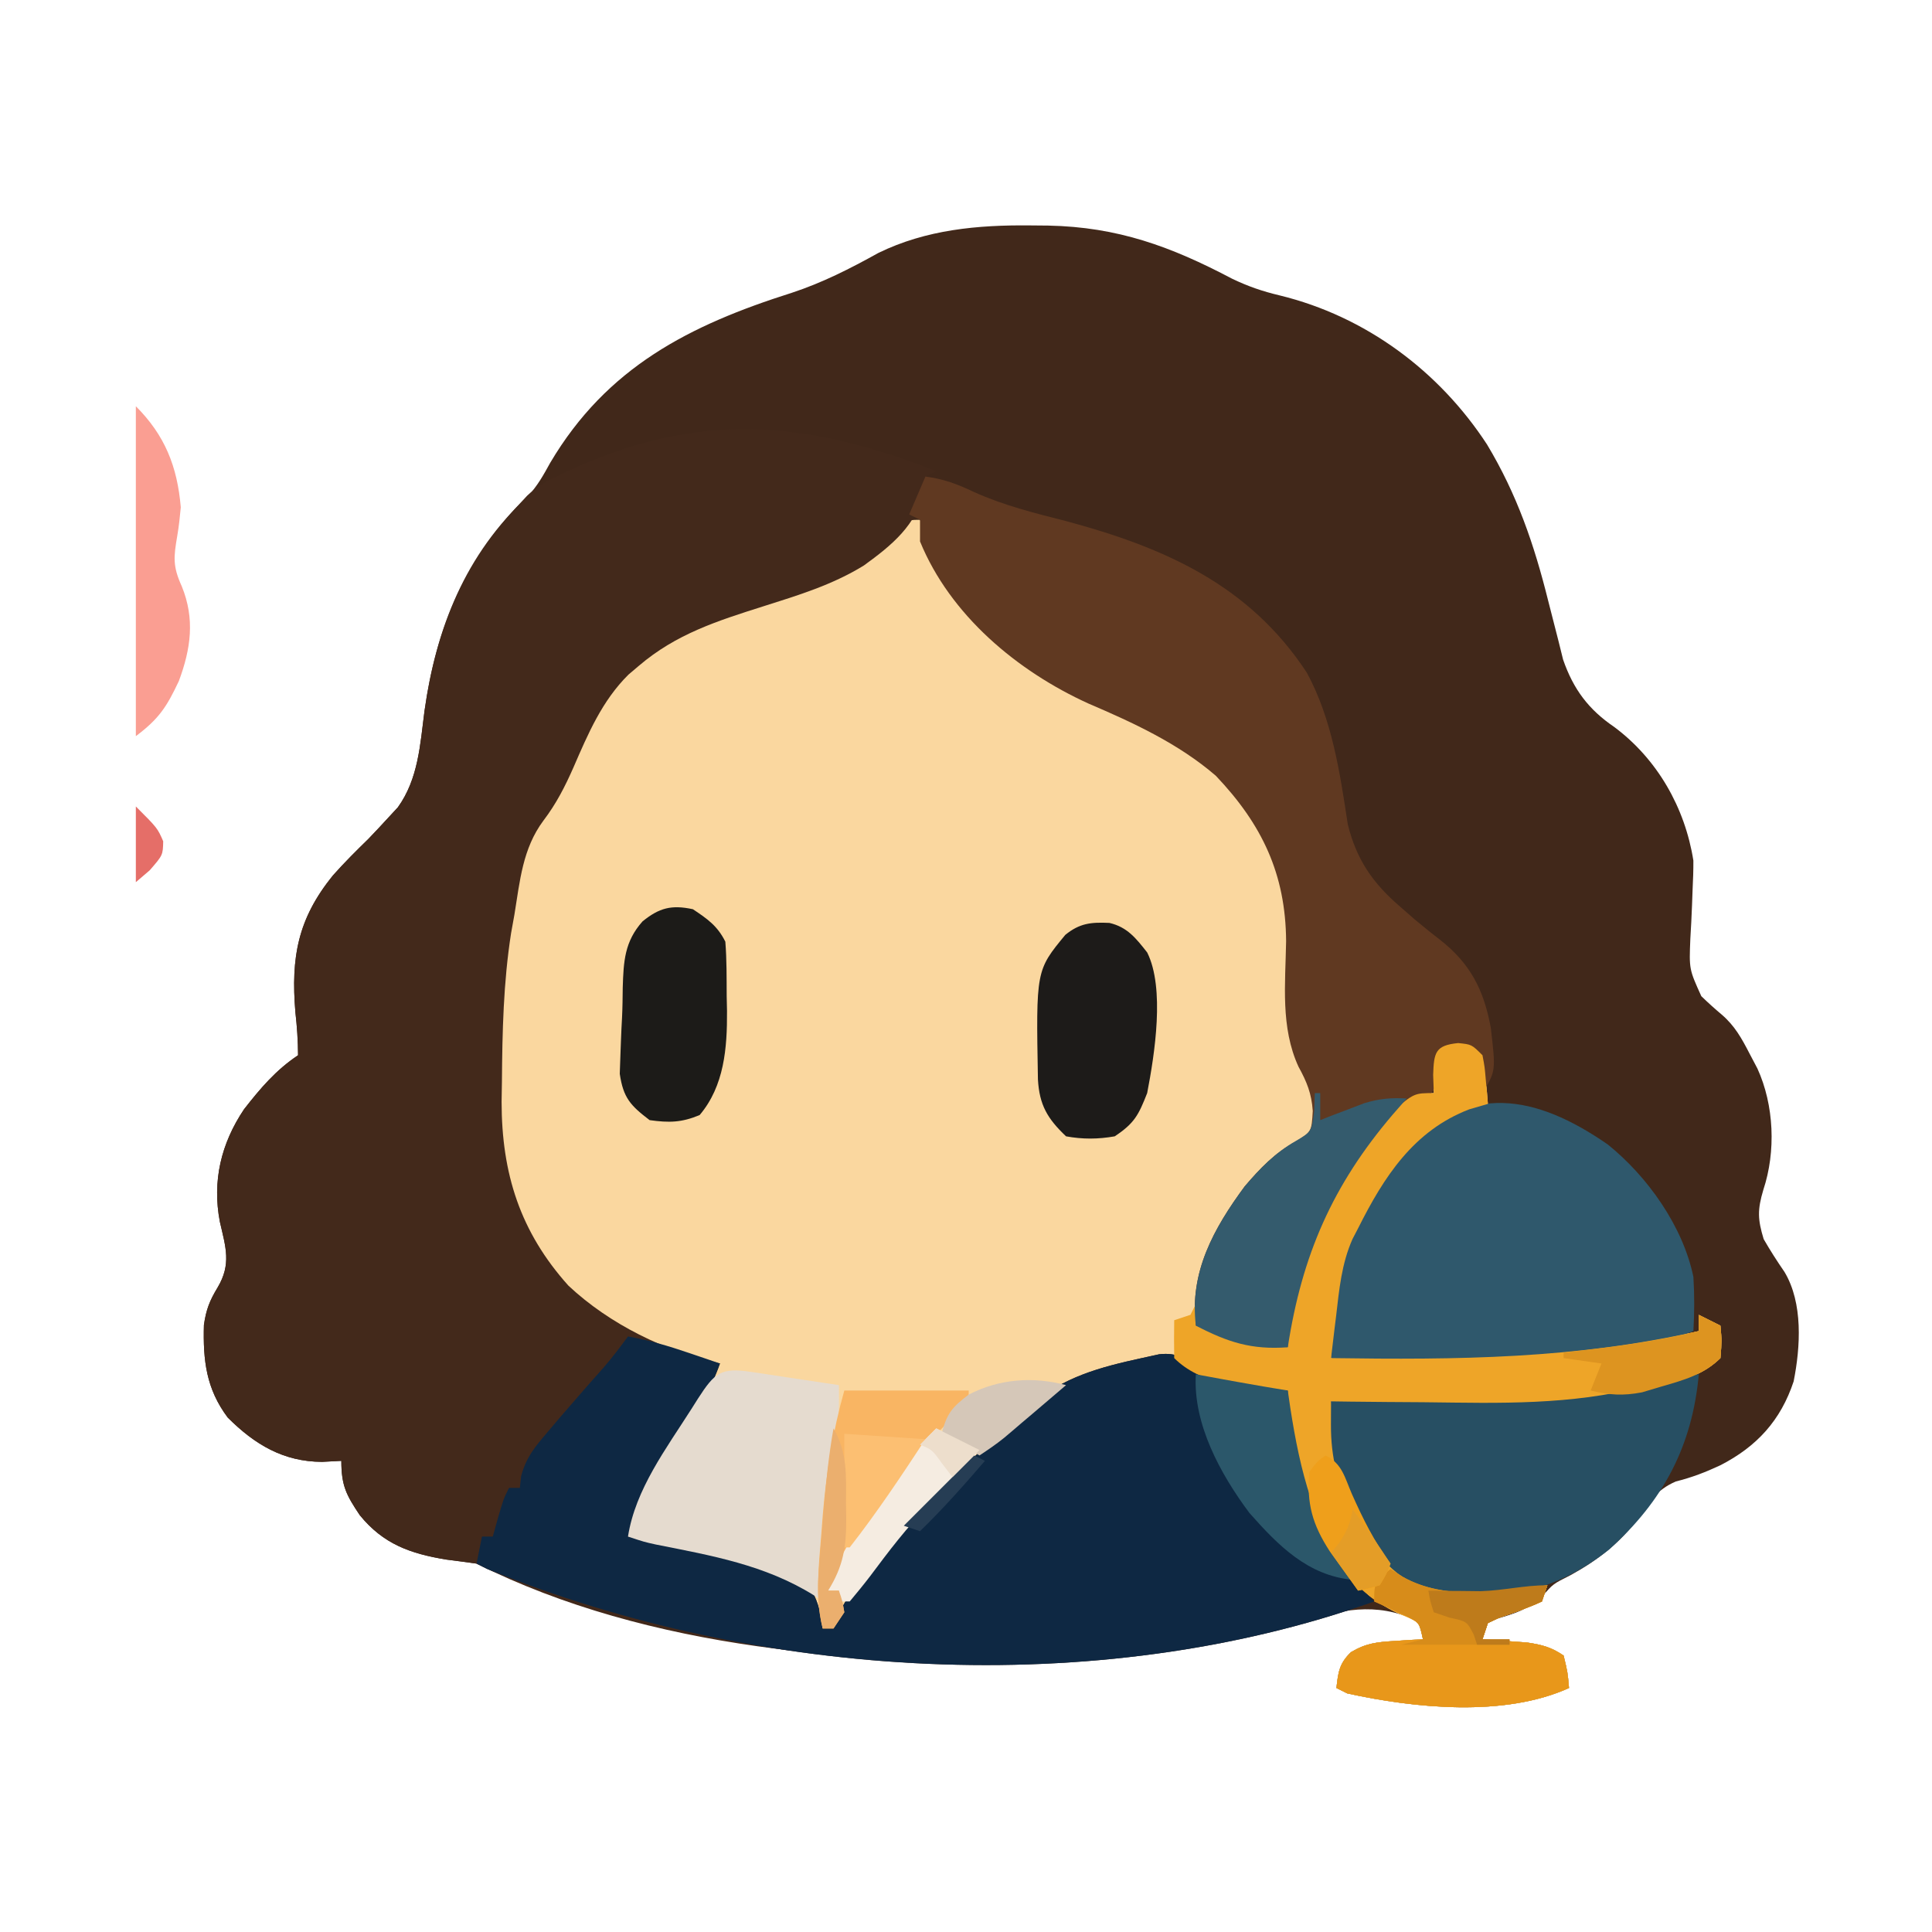
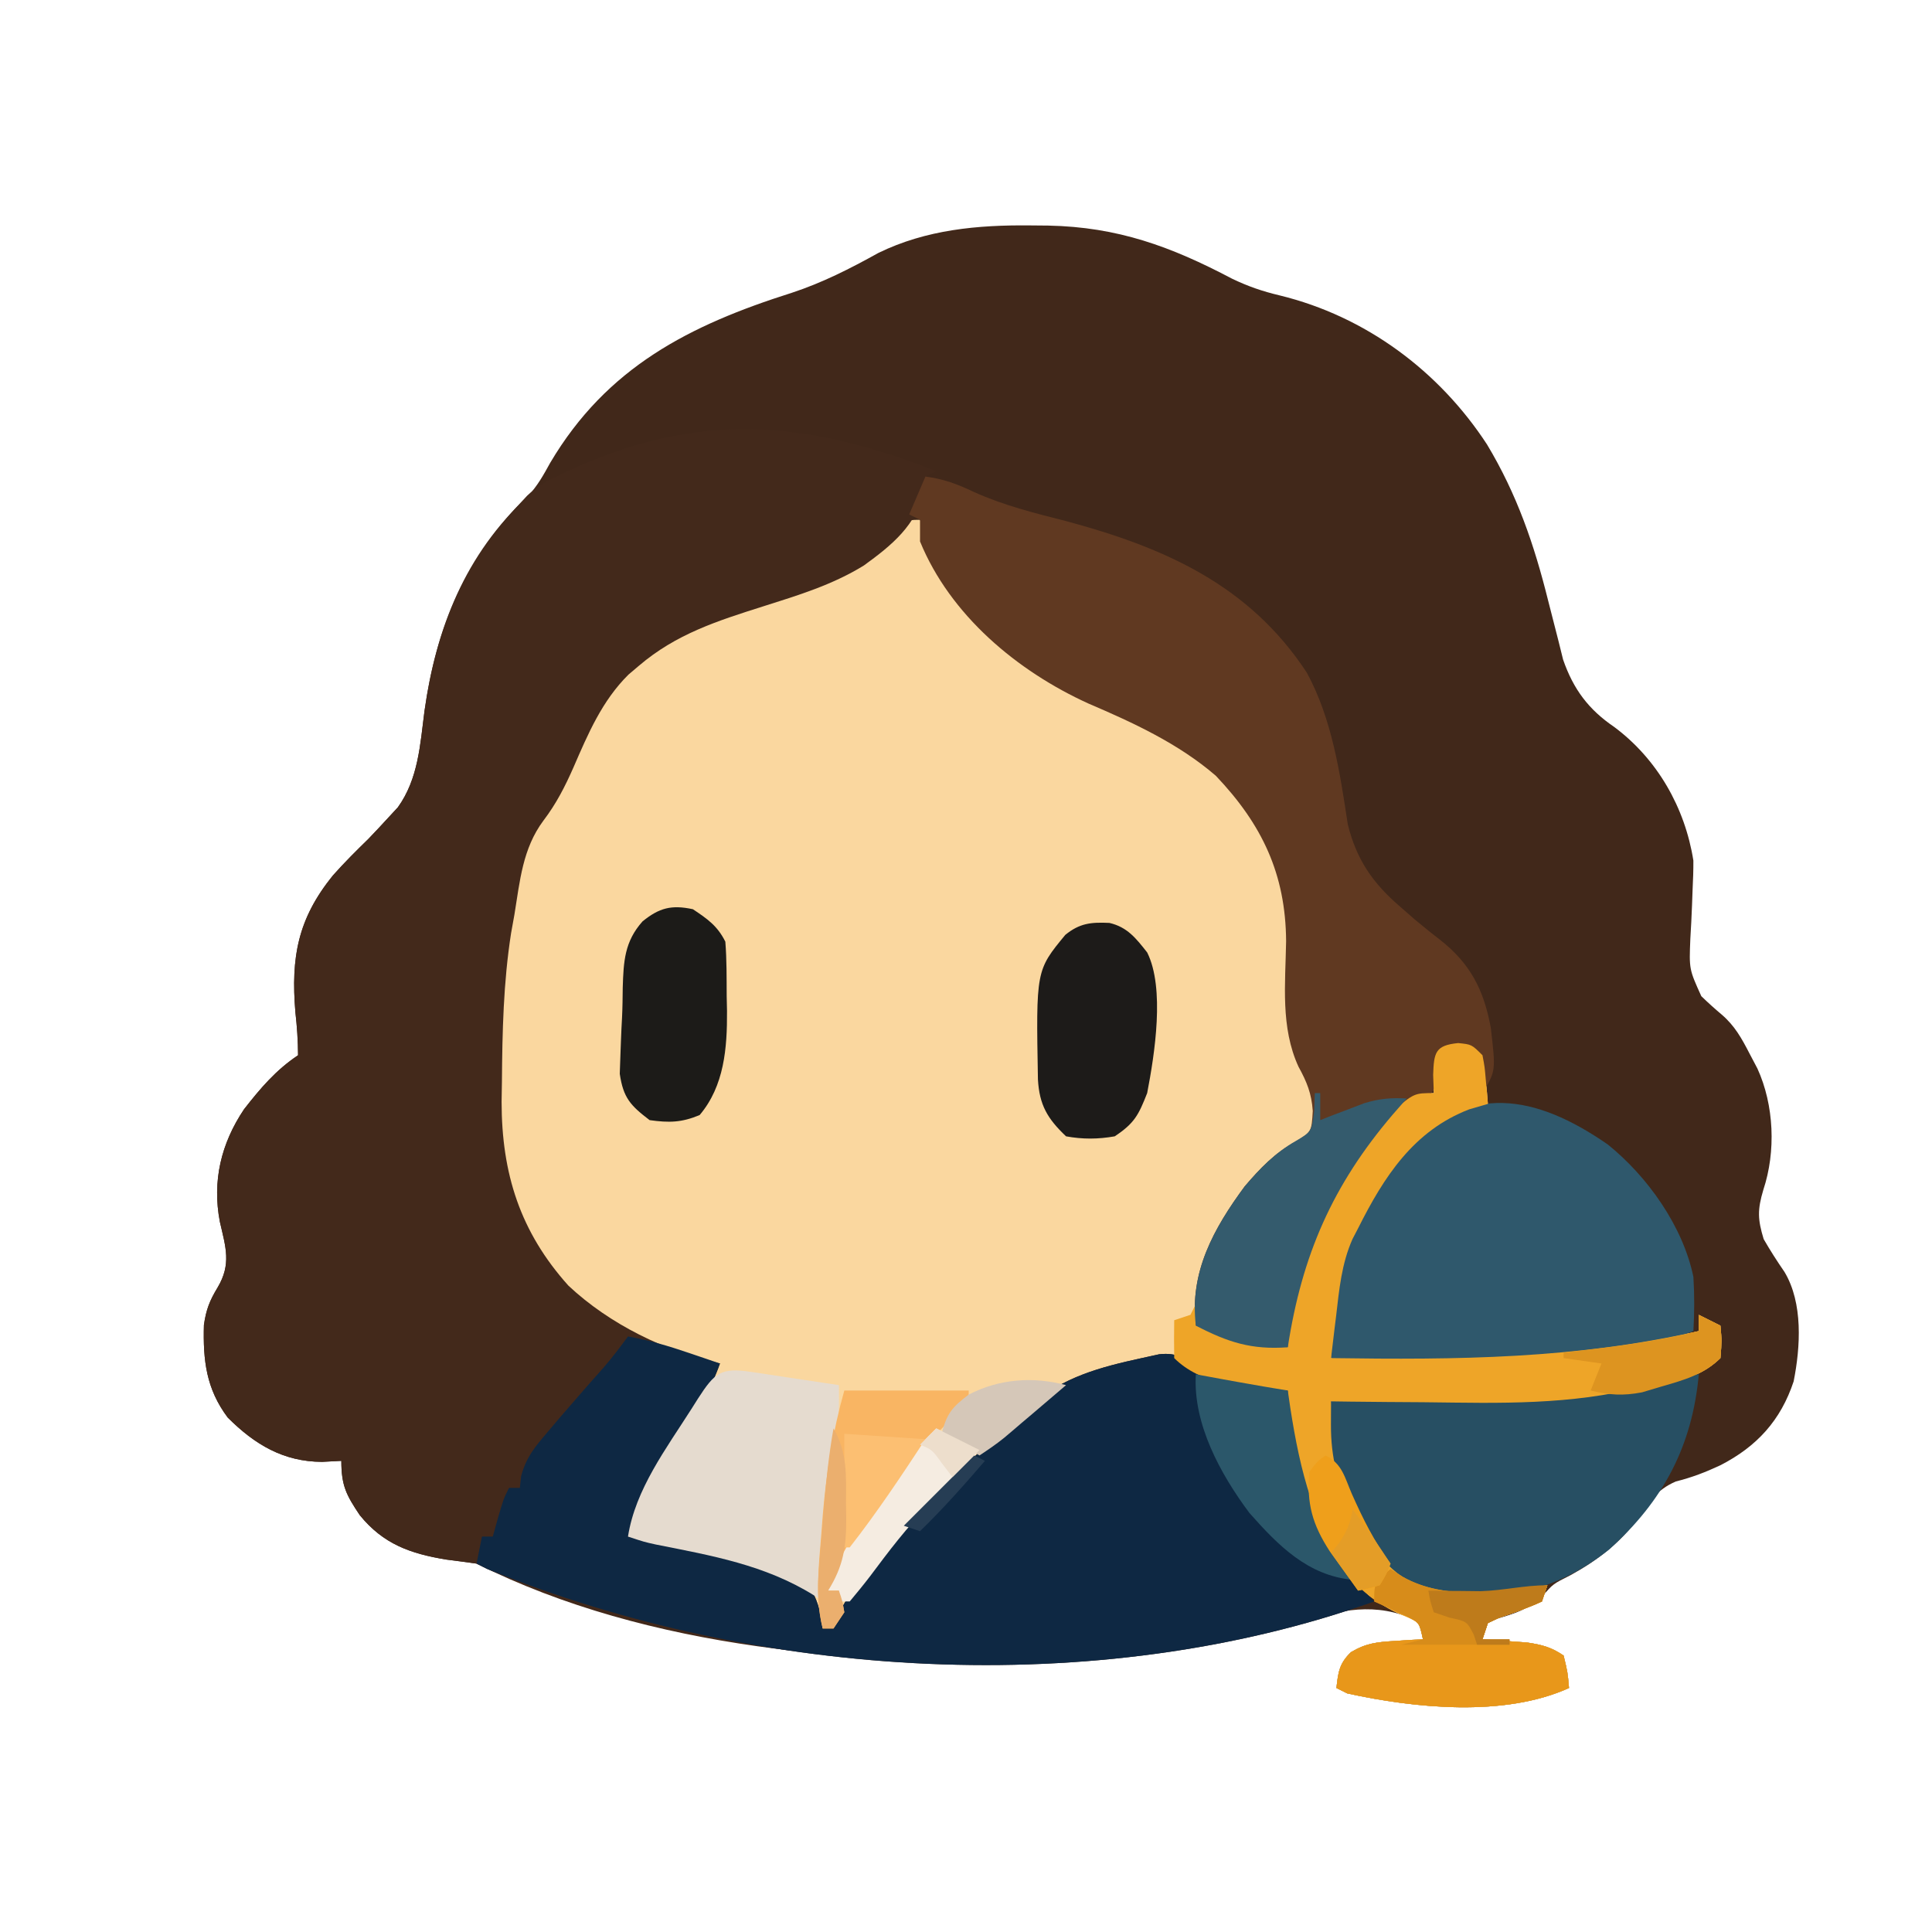
<svg xmlns="http://www.w3.org/2000/svg" width="256" height="256" viewBox="0 0 256 256" fill="none">
  <g class="bot-body">
    <g transform="translate(18 30.1824) scale(0.716612)">
      <path d="M0 0 C1.09 0.01 2.19 0.02 3.32 0.03 C16.19 0.29 25.99 3.88 37.32 9.85 C40.3 11.28 42.93 12.18 46.12 12.94 C62 16.81 75.59 26.89 84.48 40.53 C90 49.73 93.16 58.93 95.75 69.31 C96.39 71.85 97.04 74.39 97.7 76.93 C97.97 78.04 98.25 79.14 98.53 80.28 C100.43 85.76 103.23 89.51 108 92.75 C115.95 98.68 121.07 107.64 122.62 117.44 C122.63 119.2 122.57 120.96 122.48 122.71 C122.44 123.7 122.41 124.69 122.37 125.71 C122.29 127.77 122.19 129.83 122.06 131.89 C121.83 137.53 121.83 137.53 124.09 142.52 C125.31 143.7 126.57 144.84 127.87 145.93 C130.27 147.99 131.56 150.33 133 153.12 C133.72 154.49 133.72 154.49 134.46 155.89 C137.55 162.65 137.91 171.24 135.56 178.31 C134.46 182 134.5 183.77 135.62 187.44 C136.82 189.53 138.1 191.52 139.47 193.51 C142.92 199.27 142.43 207.37 141.16 213.75 C138.76 220.98 134.35 225.79 127.62 229.25 C124.83 230.55 122.38 231.5 119.38 232.25 C115.72 233.83 114.42 236.13 112.19 239.34 C108.9 243.75 104.73 246.92 99.94 249.56 C96.65 251.21 96.65 251.21 94.69 253.5 C92.12 255.91 89.67 256.63 86.33 257.63 C85.49 258.03 85.49 258.03 84.62 258.44 C84.29 259.43 83.97 260.42 83.62 261.44 C84.37 261.49 85.12 261.54 85.89 261.59 C86.88 261.66 87.86 261.74 88.88 261.81 C89.85 261.88 90.82 261.95 91.83 262.02 C94.57 262.43 96.35 262.88 98.62 264.44 C99.38 267.56 99.38 267.56 99.62 270.44 C87.69 275.85 71.12 274.19 58.62 271.44 C57.97 271.11 57.31 270.78 56.62 270.44 C56.94 267.51 57.15 265.89 59.31 263.81 C62.11 262.15 64.14 261.94 67.38 261.75 C68.85 261.65 68.85 261.65 70.36 261.55 C71.11 261.51 71.85 261.48 72.62 261.44 C71.96 258.43 71.96 258.43 70.06 257.38 C62.4 254.38 56.12 256.47 48.44 258.62 C34.72 262.33 21.46 264.65 7.25 265.12 C6.13 265.16 5.02 265.2 3.87 265.24 C-31.32 266.25 -70.36 263.44 -102.38 247.44 C-104.25 247.17 -106.12 246.93 -108 246.69 C-114.67 245.58 -119.63 243.82 -123.97 238.47 C-126.46 234.76 -127.38 233.04 -127.38 228.44 C-128.55 228.5 -129.73 228.56 -130.94 228.62 C-138.09 228.6 -143.39 225.42 -148.38 220.44 C-152.37 215.12 -152.97 209.86 -152.79 203.32 C-152.38 200.45 -151.73 198.82 -150.25 196.38 C-147.69 192.06 -148.75 188.95 -149.84 184.24 C-151.28 176.7 -149.61 169.76 -145.38 163.44 C-142.35 159.56 -139.48 156.17 -135.38 153.44 C-135.4 150.69 -135.57 148.15 -135.88 145.44 C-136.71 135.34 -135.44 128.2 -128.91 120.17 C-126.83 117.82 -124.62 115.63 -122.38 113.44 C-121.13 112.14 -119.9 110.83 -118.69 109.5 C-117.82 108.56 -117.82 108.56 -116.93 107.6 C-113.14 102.32 -112.81 96.01 -112 89.75 C-109.83 74.36 -104.47 60.83 -92.86 50.03 C-91.09 48.13 -90 46.15 -88.75 43.88 C-78.28 26.21 -63.02 18.46 -44.09 12.46 C-38.41 10.59 -33.3 7.99 -28.08 5.09 C-19.24 0.77 -9.7 -0.1 0 0 Z " fill="#41281A" transform="translate(165.375,-0.4375)" />
      <path d="M0 0 C0.21 0.62 0.42 1.23 0.63 1.87 C6.02 16.69 17.03 26.27 31 33 C32.16 33.5 33.31 33.99 34.5 34.5 C47.3 39.99 58.28 47.47 65 60 C65.54 60.95 66.08 61.9 66.63 62.88 C69.49 69.71 68.44 77.98 68.44 85.24 C68.54 91.91 68.84 97.22 72.06 103.15 C73.39 105.77 73.92 108.11 73.78 111.04 C72.31 114.74 68.81 116.6 65.68 118.87 C57.9 125.05 52.39 135.22 51.25 145.06 C51.17 146.36 51.09 147.66 51 149 C56.69 151.1 61.95 152.45 68 153 C68.03 152.36 68.05 151.71 68.08 151.05 C69.1 134.81 75.36 120.74 87.24 109.49 C91.37 106 91.37 106 95 106 C94.96 104.89 94.92 103.77 94.88 102.62 C95 99 95 99 97 97 C99.5 96.75 99.5 96.75 102 97 C104.4 99.4 104.34 100.33 104.62 103.62 C104.7 104.44 104.77 105.26 104.85 106.1 C104.93 107.04 104.93 107.04 105 108 C103.3 108.5 103.3 108.5 101.56 109 C91.26 112.95 85.77 121.49 81 131 C80.49 131.98 80.49 131.98 79.97 132.98 C77.94 137.55 77.5 142.35 76.93 147.27 C76.79 148.38 76.79 148.38 76.65 149.52 C76.43 151.35 76.22 153.17 76 155 C99.3 155.34 121.18 155.16 144 150 C144 149.01 144 148.02 144 147 C145.32 147.66 146.64 148.32 148 149 C148.25 151.81 148.25 151.81 148 155 C144.94 157.99 141.56 158.93 137.5 160.06 C136.38 160.38 135.25 160.7 134.09 161.04 C132.73 161.37 131.37 161.69 130 162 C129.19 162.18 128.38 162.37 127.54 162.56 C118.73 164.3 110.02 164.27 101.08 164.21 C98.48 164.19 95.88 164.19 93.27 164.19 C91.61 164.18 89.95 164.17 88.28 164.17 C87.51 164.17 86.74 164.17 85.94 164.16 C82.46 164.13 79.35 163.93 76 163 C77.07 175.44 80.25 187.22 90 195.75 C97.24 200.28 107.98 198.05 116 197 C115.67 197.99 115.34 198.98 115 200 C112.47 201.19 109.89 202.04 107.25 202.94 C106.51 203.29 105.76 203.64 105 204 C104.67 204.99 104.34 205.98 104 207 C105.12 207.07 105.12 207.07 106.27 207.15 C107.25 207.22 108.24 207.3 109.25 207.38 C110.22 207.44 111.2 207.51 112.2 207.59 C114.94 207.99 116.72 208.44 119 210 C119.75 213.12 119.75 213.12 120 216 C108.06 221.42 91.5 219.75 79 217 C78.34 216.67 77.68 216.34 77 216 C77.32 213.07 77.53 211.46 79.69 209.38 C82.49 207.71 84.51 207.51 87.75 207.31 C89.23 207.21 89.23 207.21 90.73 207.11 C91.86 207.06 91.86 207.06 93 207 C92.35 203.96 92.35 203.96 90.33 203.01 C89.64 202.72 88.96 202.43 88.25 202.12 C79.18 197.84 74.56 189.98 71.25 180.88 C68.86 173.95 67.88 168.27 68 161 C67.31 160.97 66.62 160.95 65.91 160.92 C59.96 160.56 55.3 159.65 49.97 156.94 C47.13 155.59 45.09 154.76 41.96 155.45 C41.25 155.72 40.54 155.98 39.81 156.25 C35.21 157.95 35.21 157.95 32.8 158.55 C25.46 160.48 20.56 165.01 15 170 C14.2 170.71 14.2 170.71 13.39 171.43 C3.34 180.36 -5.73 189.58 -13.08 200.89 C-14.01 202.29 -15 203.65 -16 205 C-16.66 205 -17.32 205 -18 205 C-18.33 203.93 -18.66 202.86 -19 201.75 C-20.66 197.95 -22.81 196.68 -26.58 194.93 C-31.04 193.22 -35.65 192.28 -40.31 191.31 C-42.27 190.89 -44.22 190.47 -46.18 190.05 C-47.03 189.87 -47.89 189.69 -48.77 189.51 C-51 189 -51 189 -54 188 C-52.17 176.45 -43.18 165.73 -37 156 C-37.59 155.93 -38.19 155.85 -38.8 155.77 C-51.52 153.76 -61.76 146.62 -69.85 136.74 C-73.35 131.79 -75.38 126.81 -77 121 C-77.33 120.01 -77.66 119.02 -78 118 C-78.85 104.14 -78.49 90.01 -76.69 76.25 C-76.57 75.34 -76.45 74.43 -76.33 73.5 C-75.28 66.29 -73.83 58.83 -69.31 52.94 C-66.82 49.44 -64.92 45.89 -63.08 42.02 C-57.08 29.39 -57.08 29.39 -51 25 C-49.85 24.15 -49.85 24.15 -48.67 23.29 C-41.26 18.44 -33.52 16.2 -25.1 13.7 C-16.75 11.14 -9.5 7.66 -3.32 1.27 C-2 0 -2 0 0 0 Z " fill="#FAD79F" transform="translate(145,54)" />
      <path d="M0 0 C-0.66 0.33 -1.32 0.66 -2 1 C-2.08 1.87 -2.16 2.73 -2.25 3.62 C-3.66 9.99 -8.23 13.71 -13.38 17.44 C-19.22 21.04 -25.48 22.93 -32 25 C-40.51 27.7 -48.11 30.11 -55 36 C-55.63 36.53 -56.26 37.07 -56.91 37.62 C-61.79 42.45 -64.37 48.53 -67.07 54.75 C-68.65 58.34 -70.26 61.49 -72.64 64.62 C-76.49 69.79 -76.98 75.76 -78 82 C-78.21 83.14 -78.41 84.27 -78.62 85.45 C-80.04 94.56 -80.24 103.65 -80.31 112.88 C-80.33 114.11 -80.35 115.35 -80.37 116.62 C-80.36 129.85 -76.96 140.65 -68 150.62 C-60.37 157.76 -50.13 162.76 -40 165 C-41.61 169.67 -44.14 173.51 -46.81 177.62 C-50.8 183.86 -54.23 190.11 -57 197 C-56.45 197.11 -55.9 197.22 -55.34 197.33 C-53.62 197.68 -51.9 198.02 -50.19 198.38 C-47.9 198.82 -45.61 199.24 -43.31 199.62 C-28.11 202.32 -28.11 202.32 -23 207 C-21.71 209.45 -21.38 211.21 -21 214 C-20.34 214 -19.68 214 -19 214 C-18.75 213.28 -18.51 212.56 -18.25 211.82 C-15.9 206.51 -11.76 202.38 -8 198 C-7.31 197.18 -6.61 196.36 -5.9 195.52 C0.07 188.66 6.63 182.48 13.41 176.43 C14.75 175.22 16.08 173.99 17.41 172.76 C23.47 167.49 30.24 165.69 38 164 C39.07 163.77 40.14 163.53 41.24 163.29 C44.64 162.93 45.95 164.06 48.72 165.88 C53.74 168.35 59.53 169 65 170 C65.16 171.09 65.32 172.18 65.48 173.3 C67.58 186.86 70.86 199.12 81 209 C29.65 227.29 -32.89 223.46 -83 203 C-83.66 202.67 -84.32 202.34 -85 202 C-86.87 201.73 -88.75 201.49 -90.62 201.25 C-97.3 200.15 -102.25 198.38 -106.6 193.04 C-109.08 189.32 -110 187.61 -110 183 C-111.18 183.06 -112.35 183.12 -113.56 183.19 C-120.71 183.16 -126.02 179.98 -131 175 C-135 169.68 -135.59 164.42 -135.41 157.88 C-135 155.02 -134.35 153.38 -132.88 150.94 C-130.31 146.62 -131.38 143.51 -132.46 138.8 C-133.91 131.26 -132.24 124.32 -128 118 C-124.98 114.12 -122.11 110.74 -118 108 C-118.02 105.26 -118.2 102.71 -118.5 100 C-119.34 89.9 -118.06 82.76 -111.54 74.73 C-109.45 72.38 -107.25 70.19 -105 68 C-103.75 66.7 -102.53 65.39 -101.31 64.06 C-100.44 63.12 -100.44 63.12 -99.55 62.16 C-95.76 56.89 -95.43 50.57 -94.62 44.31 C-92.51 29.36 -87.5 17.09 -77 6 C-76.55 5.51 -76.1 5.03 -75.64 4.53 C-73.95 2.95 -72.46 2.06 -70.38 1.06 C-69.67 0.73 -68.97 0.39 -68.25 0.04 C-44.21 -11.09 -24.54 -9.59 0 0 Z " fill="#43291B" transform="translate(148,45)" />
      <path d="M0 0 C3.91 0.69 7.56 1.78 11.31 3.06 C12.38 3.42 13.45 3.79 14.55 4.16 C15.76 4.58 15.76 4.58 17 5 C15.39 9.67 12.86 13.51 10.19 17.62 C6.2 23.86 2.77 30.11 0 37 C0.55 37.11 1.1 37.22 1.66 37.33 C3.38 37.68 5.1 38.02 6.81 38.38 C9.1 38.82 11.39 39.24 13.69 39.62 C28.89 42.32 28.89 42.32 34 47 C35.29 49.45 35.62 51.21 36 54 C36.66 54 37.32 54 38 54 C38.25 53.28 38.49 52.56 38.75 51.82 C41.1 46.51 45.24 42.38 49 38 C49.69 37.18 50.39 36.36 51.1 35.52 C57.07 28.66 63.63 22.48 70.41 16.43 C71.75 15.22 73.08 13.99 74.41 12.76 C80.47 7.49 87.24 5.69 95 4 C96.6 3.65 96.6 3.65 98.24 3.29 C101.64 2.93 102.95 4.06 105.72 5.88 C110.74 8.35 116.53 9 122 10 C122.16 11.09 122.32 12.18 122.48 13.3 C124.58 26.86 127.86 39.12 138 49 C86.65 67.29 24.11 63.46 -26 43 C-26.66 42.67 -27.32 42.34 -28 42 C-27.67 40.35 -27.34 38.7 -27 37 C-26.34 37 -25.68 37 -25 37 C-24.69 35.89 -24.38 34.77 -24.06 33.62 C-23 30 -23 30 -22 28 C-21.34 28 -20.68 28 -20 28 C-19.88 26.93 -19.88 26.93 -19.76 25.83 C-18.81 22.31 -17.24 20.46 -14.88 17.69 C-14.07 16.73 -13.26 15.77 -12.42 14.79 C-6.88 8.4 -6.88 8.4 -4.51 5.75 C-2.91 3.9 -1.45 1.97 0 0 Z " fill="#0E2843" transform="translate(91,205)" />
      <path d="M0 0 C3.31 0.43 5.96 1.41 8.94 2.84 C14.48 5.35 20.19 6.75 26.06 8.25 C44.17 13.13 59.86 20 70.54 36.29 C75.2 44.93 76.63 54.68 78.09 64.27 C79.67 70.77 82.7 75.19 87.81 79.56 C88.69 80.33 89.56 81.09 90.46 81.88 C91.98 83.14 93.5 84.39 95.07 85.59 C100.71 89.99 103.23 94.84 104.53 101.88 C105.47 109.89 105.47 109.89 103 114 C102.86 112.87 102.71 111.73 102.56 110.56 C102.39 107.19 102.39 107.19 101 106 C98.5 105.83 98.5 105.83 96 106 C94.62 107.16 94.62 107.16 94.88 110.31 C94 114 94 114 90.88 116 C90.24 116.31 89.61 116.62 88.96 116.94 C79.99 121.8 74.43 132.19 71.48 141.57 C69.62 147.98 67.99 154.39 67 161 C60.3 161.49 55.93 160.08 50 157 C48.81 147.12 53.29 139.03 59.04 131.24 C61.93 127.86 64.59 125.08 68.5 122.94 C71.4 121.14 71.4 121.14 71.62 117.31 C71.4 114.08 70.53 111.94 68.98 109.12 C65.63 101.82 66.56 93.79 66.69 85.92 C66.61 73.49 62.24 64.31 53.69 55.32 C46.79 49.37 38.46 45.53 30.14 41.97 C16.97 35.98 4.58 25.64 -1 12 C-1 10.68 -1 9.36 -1 8 C-1.66 7.67 -2.32 7.34 -3 7 C-2.01 4.69 -1.02 2.38 0 0 Z " fill="#603921" transform="translate(146,46)" />
      <path d="M0 0 C7.34 5.9 13.92 15.14 15.84 24.5 C16.05 27.86 16.03 31.15 15.84 34.5 C0.64 40.59 -15.05 40.78 -31.22 40.75 C-32.04 40.75 -32.85 40.75 -33.69 40.75 C-36.02 40.75 -38.36 40.73 -40.7 40.71 C-41.4 40.7 -42.11 40.7 -42.84 40.69 C-45.88 40.65 -48.25 40.47 -51.16 39.5 C-51.71 24.76 -47.38 12.12 -37.66 0.88 C-25.77 -11.45 -13.4 -9.28 0 0 Z " fill="#2F586C" transform="translate(272.1602,169.4961)" />
      <path d="M0 0 C2.5 0.25 2.5 0.25 4.5 2.25 C4.91 4.41 4.91 4.41 5.12 6.88 C5.2 7.69 5.27 8.51 5.35 9.35 C5.4 9.98 5.45 10.6 5.5 11.25 C4.37 11.58 3.23 11.91 2.06 12.25 C-8.24 16.2 -13.73 24.74 -18.5 34.25 C-18.84 34.9 -19.18 35.56 -19.53 36.23 C-21.56 40.8 -22 45.6 -22.57 50.52 C-22.66 51.26 -22.75 52 -22.85 52.77 C-23.07 54.6 -23.28 56.42 -23.5 58.25 C-0.2 58.59 21.68 58.41 44.5 53.25 C44.5 52.26 44.5 51.27 44.5 50.25 C45.82 50.91 47.14 51.57 48.5 52.25 C48.75 55.06 48.75 55.06 48.5 58.25 C45.44 61.24 42.06 62.18 38 63.31 C36.88 63.63 35.75 63.95 34.59 64.29 C33.23 64.62 31.87 64.94 30.5 65.25 C29.69 65.43 28.88 65.62 28.04 65.81 C19.23 67.55 10.52 67.52 1.58 67.46 C-1.02 67.44 -3.62 67.44 -6.23 67.44 C-7.89 67.43 -9.55 67.42 -11.22 67.42 C-11.99 67.42 -12.76 67.42 -13.56 67.41 C-17.04 67.38 -20.15 67.18 -23.5 66.25 C-22.43 78.69 -19.25 90.47 -9.5 99 C-2.26 103.53 8.48 101.3 16.5 100.25 C16 101.74 16 101.74 15.5 103.25 C12.97 104.44 10.39 105.29 7.75 106.19 C7.01 106.54 6.26 106.89 5.5 107.25 C5 108.74 5 108.74 4.5 110.25 C5.62 110.32 5.62 110.32 6.77 110.4 C7.75 110.47 8.74 110.55 9.75 110.62 C11.21 110.73 11.21 110.73 12.7 110.84 C15.44 111.24 17.22 111.69 19.5 113.25 C20.25 116.38 20.25 116.38 20.5 119.25 C8.56 124.67 -8 123 -20.5 120.25 C-21.16 119.92 -21.82 119.59 -22.5 119.25 C-22.18 116.32 -21.97 114.71 -19.81 112.62 C-17.01 110.96 -14.99 110.76 -11.75 110.56 C-10.77 110.5 -9.78 110.43 -8.77 110.36 C-7.64 110.31 -7.64 110.31 -6.5 110.25 C-7.15 107.21 -7.15 107.21 -9.17 106.26 C-9.86 105.97 -10.54 105.68 -11.25 105.38 C-20.32 101.09 -24.94 93.23 -28.25 84.12 C-30.64 77.2 -31.62 71.52 -31.5 64.25 C-32.19 64.22 -32.88 64.2 -33.59 64.17 C-39.98 63.79 -47.69 63.06 -52.5 58.25 C-52.54 55.92 -52.54 53.58 -52.5 51.25 C-51.01 50.75 -51.01 50.75 -49.5 50.25 C-49.17 49.59 -48.84 48.93 -48.5 48.25 C-48.5 49.57 -48.5 50.89 -48.5 52.25 C-42.81 54.35 -37.55 55.7 -31.5 56.25 C-31.47 55.61 -31.45 54.96 -31.42 54.3 C-30.4 38.06 -24.14 23.99 -12.26 12.74 C-8.13 9.25 -8.13 9.25 -4.5 9.25 C-4.54 8.14 -4.58 7.02 -4.62 5.88 C-4.48 1.75 -4.24 0.42 0 0 Z " fill="#EEA528" transform="translate(244.5,150.75)" />
      <path d="M0 0 C-1.22 13.37 -6.63 23.43 -16.56 32.38 C-25.87 39.79 -36.09 42.24 -48 41 C-55.88 38.31 -60.46 32.95 -64.17 25.72 C-66.75 20.12 -68.04 15.52 -68.02 9.34 C-68.01 8.53 -68.01 7.72 -68.01 6.88 C-68.01 6.26 -68 5.64 -68 5 C-66.82 5.02 -65.63 5.03 -64.41 5.05 C-59.94 5.1 -55.46 5.14 -50.99 5.16 C-49.07 5.18 -47.15 5.2 -45.23 5.23 C-31.82 5.41 -18.56 5.21 -5.72 0.9 C-3 0 -3 0 0 0 Z " fill="#274F63" transform="translate(289,212)" />
      <path d="M0 0 C0.94 0.14 1.88 0.28 2.85 0.42 C3.84 0.57 4.82 0.72 5.84 0.88 C7.32 1.1 7.32 1.1 8.84 1.33 C11.3 1.69 13.76 2.06 16.21 2.44 C16.29 7.38 16.1 11.93 15.27 16.82 C13.97 25.33 13.58 33.85 13.21 42.44 C12.67 42.07 12.13 41.69 11.58 41.3 C2.54 35.68 -7.28 33.97 -17.6 31.92 C-19.79 31.44 -19.79 31.44 -22.79 30.44 C-21.42 21.69 -15.72 14.18 -11.04 6.82 C-10.65 6.2 -10.26 5.58 -9.86 4.95 C-6.75 0.13 -5.62 -0.85 0 0 Z " fill="#E5DBCF" transform="translate(113.7891,211.5586)" />
      <path d="M0 0 C0.33 0 0.66 0 1 0 C1 1.65 1 3.3 1 5 C2.1 4.57 2.1 4.57 3.23 4.12 C4.21 3.75 5.18 3.38 6.19 3 C7.15 2.63 8.11 2.26 9.11 1.88 C11.92 1.02 14.08 0.83 17 1 C15.7 2.49 15.7 2.49 14.38 4 C3.27 17.03 -2.39 29.99 -5 47 C-11.7 47.49 -16.07 46.08 -22 43 C-23.19 33.12 -18.71 25.03 -12.96 17.24 C-10.1 13.89 -7.4 11.08 -3.56 8.88 C-0.6 7.14 -0.6 7.14 -0.12 3.25 C-0.08 2.18 -0.04 1.1 0 0 Z " fill="#345B6D" transform="translate(218,160)" />
      <g class="bot-eye">
        <path d="M0 0 C3.32 0.78 4.92 2.86 6.97 5.46 C10.27 12.07 8.36 24.24 6.97 31.46 C5.37 35.54 4.62 37.03 0.97 39.46 C-2.09 40 -4.97 40.02 -8.03 39.46 C-11.48 36.19 -12.96 33.67 -13.23 28.94 C-13.59 8.78 -13.59 8.78 -8.17 2.21 C-5.51 0.04 -3.39 -0.16 0 0 Z " fill="#1D1B19" transform="translate(180.0312,128.5352)" />
      </g>
      <g class="bot-eye">
        <path d="M0 0 C2.7 1.8 4.54 3.08 6 6 C6.27 9.35 6.23 12.71 6.25 16.06 C6.27 16.98 6.29 17.9 6.31 18.84 C6.35 25.64 5.81 32.68 1.25 38.06 C-2.09 39.46 -4.41 39.5 -8 39 C-11.54 36.3 -12.87 34.89 -13.52 30.43 C-13.47 29.11 -13.43 27.8 -13.38 26.44 C-13.34 25.38 -13.34 25.38 -13.3 24.31 C-13.25 22.88 -13.18 21.46 -13.1 20.03 C-13.01 18.19 -12.99 16.34 -12.97 14.5 C-12.82 9.63 -12.64 5.99 -9.31 2.25 C-6.22 -0.25 -3.97 -0.85 0 0 Z " fill="#1C1B18" transform="translate(103,126)" />
      </g>
      <path d="M0 0 C1.11 0.71 1.11 0.71 2.25 1.44 C10.21 5.96 20.28 4.14 29 3 C28.67 3.99 28.34 4.98 28 6 C25.47 7.19 22.89 8.04 20.25 8.94 C19.51 9.29 18.76 9.64 18 10 C17.67 10.99 17.34 11.98 17 13 C17.75 13.05 18.5 13.1 19.27 13.15 C20.25 13.22 21.24 13.3 22.25 13.38 C23.22 13.44 24.2 13.51 25.2 13.59 C27.94 13.99 29.72 14.44 32 16 C32.75 19.12 32.75 19.12 33 22 C21.06 27.42 4.5 25.75 -8 23 C-8.66 22.67 -9.32 22.34 -10 22 C-9.68 19.07 -9.47 17.46 -7.31 15.38 C-4.51 13.71 -2.49 13.51 0.75 13.31 C1.73 13.25 2.72 13.18 3.73 13.11 C4.48 13.08 5.23 13.04 6 13 C5.33 9.94 5.33 9.94 3.15 8.83 C2.42 8.5 1.69 8.16 0.94 7.81 C0.2 7.47 -0.53 7.12 -1.29 6.77 C-1.85 6.52 -2.42 6.26 -3 6 C-3 3 -3 3 -1.5 1.31 C-1 0.88 -0.51 0.45 0 0 Z " fill="#E8971A" transform="translate(232,248)" />
      <path d="M0 0 C7.59 0 15.18 0 23 0 C23 2 23 2 20.94 4.12 C20.47 4.57 20.01 5.02 19.54 5.49 C14.07 10.87 9.6 16.83 5.25 23.12 C4.78 23.81 4.31 24.49 3.82 25.19 C1.22 29 -1.04 32.81 -3 37 C-2.34 37 -1.68 37 -1 37 C-0.38 38.81 -0.38 38.81 0 41 C-0.66 41.99 -1.32 42.98 -2 44 C-2.66 44 -3.32 44 -4 44 C-5.42 38.09 -4.73 32.5 -4.25 26.5 C-4.16 25.33 -4.07 24.17 -3.98 22.97 C-3.3 15.03 -2.17 7.68 0 0 Z " fill="#F9B563" transform="translate(131,215)" />
      <path d="M0 0 C0.72 0.13 1.45 0.27 2.2 0.4 C3.16 0.58 4.13 0.76 5.12 0.94 C6.08 1.11 7.03 1.29 8.01 1.46 C11 2 14 2.51 17 3 C17.16 4.09 17.32 5.18 17.48 6.3 C19.27 17.83 21.86 28.48 29 38 C20.71 37.21 15.26 31.69 9.91 25.64 C4.56 18.48 -0.56 9.16 0 0 Z " fill="#2B576A" transform="translate(196,212)" />
-       <path d="M0 0 C5.36 5.36 7.67 11.12 8.31 18.69 C8.15 20.45 7.96 22.21 7.66 23.96 C6.99 27.89 6.79 29.54 8.5 33.31 C10.94 39.31 10.19 44.81 7.95 50.82 C5.71 55.56 4.32 57.76 0 61 C0 40.87 0 20.74 0 0 Z " fill="#FA9E92" transform="translate(0,33)" />
      <path d="M0 0 C2.64 1.32 5.28 2.64 8 4 C5.06 7.52 2.14 10.91 -1.19 14.06 C-5.35 18.12 -8.79 22.74 -12.27 27.38 C-13.47 28.95 -14.73 30.48 -16 32 C-16.66 32 -17.32 32 -18 32 C-18 31.34 -18 30.68 -18 30 C-18.66 30 -19.32 30 -20 30 C-18.65 25.23 -16.67 21.72 -13.81 17.69 C-13.22 16.84 -13.22 16.84 -12.61 15.99 C-4.27 4.27 -4.27 4.27 0 0 Z " fill="#F5ECE1" transform="translate(148,222)" />
      <path d="M0 0 C0.74 0.47 1.49 0.95 2.25 1.44 C10.21 5.96 20.28 4.14 29 3 C28.67 3.99 28.34 4.98 28 6 C25.47 7.19 22.89 8.04 20.25 8.94 C19.51 9.29 18.76 9.64 18 10 C17.67 10.99 17.34 11.98 17 13 C18.65 13 20.3 13 22 13 C22 13.33 22 13.66 22 14 C15.4 14 8.8 14 2 14 C3.32 13.67 4.64 13.34 6 13 C5.33 9.94 5.33 9.94 3.15 8.83 C2.42 8.5 1.69 8.16 0.94 7.81 C0.2 7.47 -0.53 7.12 -1.29 6.77 C-1.85 6.52 -2.42 6.26 -3 6 C-3 3 -3 3 -1.5 1.31 C-0.76 0.66 -0.76 0.66 0 0 Z " fill="#D78C1A" transform="translate(232,248)" />
      <path d="M0 0 C1.32 0.66 2.64 1.32 4 2 C4.25 4.81 4.25 4.81 4 8 C0.87 11.07 -2.73 12.05 -6.88 13.25 C-8.07 13.61 -9.26 13.96 -10.49 14.33 C-14.07 15.01 -16.49 14.84 -20 14 C-19.34 12.35 -18.68 10.7 -18 9 C-20.31 8.67 -22.62 8.34 -25 8 C-25 7.67 -25 7.34 -25 7 C-23.95 6.88 -22.9 6.76 -21.82 6.63 C-14.44 5.76 -7.22 4.8 0 3 C0 2.01 0 1.02 0 0 Z " fill="#DD9420" transform="translate(289,201)" />
      <path d="M0 0 C3.08 1.54 3.52 4.08 4.88 7.19 C6.94 11.79 8.99 15.95 12 20 C11.25 21.94 11.25 21.94 10 24 C7.92 24.63 7.92 24.63 6 25 C4.87 23.44 3.75 21.88 2.62 20.31 C2 19.44 1.37 18.57 0.73 17.68 C-2.45 12.75 -3.55 8.9 -3 3 C-1.5 1.06 -1.5 1.06 0 0 Z " fill="#EF9F1B" transform="translate(220,227)" />
      <path d="M0 0 C4.95 0.33 9.9 0.66 15 1 C10.54 7.8 6.02 14.59 1 21 C0.67 21 0.34 21 0 21 C0 14.07 0 7.14 0 0 Z " fill="#FCBF72" transform="translate(131,223)" />
      <path d="M0 0 C-2.1 1.79 -4.21 3.58 -6.31 5.38 C-7.2 6.14 -7.2 6.14 -8.12 6.91 C-8.69 7.4 -9.27 7.89 -9.86 8.4 C-10.39 8.85 -10.92 9.3 -11.47 9.76 C-12.91 10.93 -14.45 11.97 -16 13 C-18.31 11.68 -20.62 10.36 -23 9 C-22.08 5.31 -21.09 4.07 -18 1.75 C-12.36 -1.17 -6.07 -1.63 0 0 Z " fill="#D5C7B8" transform="translate(172,214)" />
      <path d="M0 0 C2.62 4.58 2.33 8.72 2.31 13.88 C2.33 14.76 2.34 15.65 2.36 16.56 C2.37 21.82 1.87 25.41 -1 30 C-0.34 30 0.32 30 1 30 C1.62 31.81 1.62 31.81 2 34 C1.34 34.99 0.68 35.98 0 37 C-0.66 37 -1.32 37 -2 37 C-2.93 33.19 -3.01 29.94 -2.7 26.04 C-2.61 24.91 -2.52 23.78 -2.43 22.61 C-2.33 21.44 -2.23 20.27 -2.12 19.06 C-2.03 17.9 -1.94 16.73 -1.85 15.53 C-1.42 10.3 -0.92 5.17 0 0 Z " fill="#EBAF6E" transform="translate(129,222)" />
      <path d="M0 0 C-0.33 0.99 -0.66 1.98 -1 3 C-3.53 4.19 -6.11 5.04 -8.75 5.94 C-9.49 6.29 -10.24 6.64 -11 7 C-11.33 7.99 -11.66 8.98 -12 10 C-10.35 10 -8.7 10 -7 10 C-7 10.33 -7 10.66 -7 11 C-8.98 11 -10.96 11 -13 11 C-13.21 10.38 -13.41 9.76 -13.62 9.12 C-14.89 6.68 -14.89 6.68 -18.06 6 C-19.03 5.67 -20 5.34 -21 5 C-21.68 2.94 -21.68 2.94 -22 1 C-21.12 1.01 -20.24 1.02 -19.33 1.04 C-18.17 1.04 -17.01 1.05 -15.81 1.06 C-14.66 1.07 -13.52 1.09 -12.33 1.1 C-8.11 0.97 -4.23 0 0 0 Z " fill="#BE7B1B" transform="translate(261,251)" />
      <path d="M0 0 C2.49 3.24 4.75 6.59 7 10 C6.25 11.94 6.25 11.94 5 14 C3.68 14.33 2.36 14.66 1 15 C-0.65 12.69 -2.3 10.38 -4 8 C-3.29 7.13 -3.29 7.13 -2.56 6.25 C-1.05 4.07 -0.46 2.57 0 0 Z " fill="#E49D27" transform="translate(225,237)" />
-       <path d="M0 0 C4 4 4 4 5.06 6.44 C5 9 5 9 2.56 11.81 C1.72 12.53 0.87 13.26 0 14 C0 9.38 0 4.76 0 0 Z " fill="#E56E68" transform="translate(0,107)" />
      <path d="M0 0 C0.66 0.33 1.32 0.66 2 1 C-1.86 5.49 -5.75 9.88 -10 14 C-10.99 13.67 -11.98 13.34 -13 13 C-8.71 8.71 -4.42 4.42 0 0 Z " fill="#263D54" transform="translate(155,227)" />
      <path d="M0 0 C2.64 1.32 5.28 2.64 8 4 C6.35 5.65 4.7 7.3 3 9 C2.38 8.2 1.76 7.39 1.12 6.56 C-0.74 3.96 -0.74 3.96 -3 3 C-2.01 2.01 -1.02 1.02 0 0 Z " fill="#EDDECC" transform="translate(148,222)" />
    </g>
  </g>
</svg>
